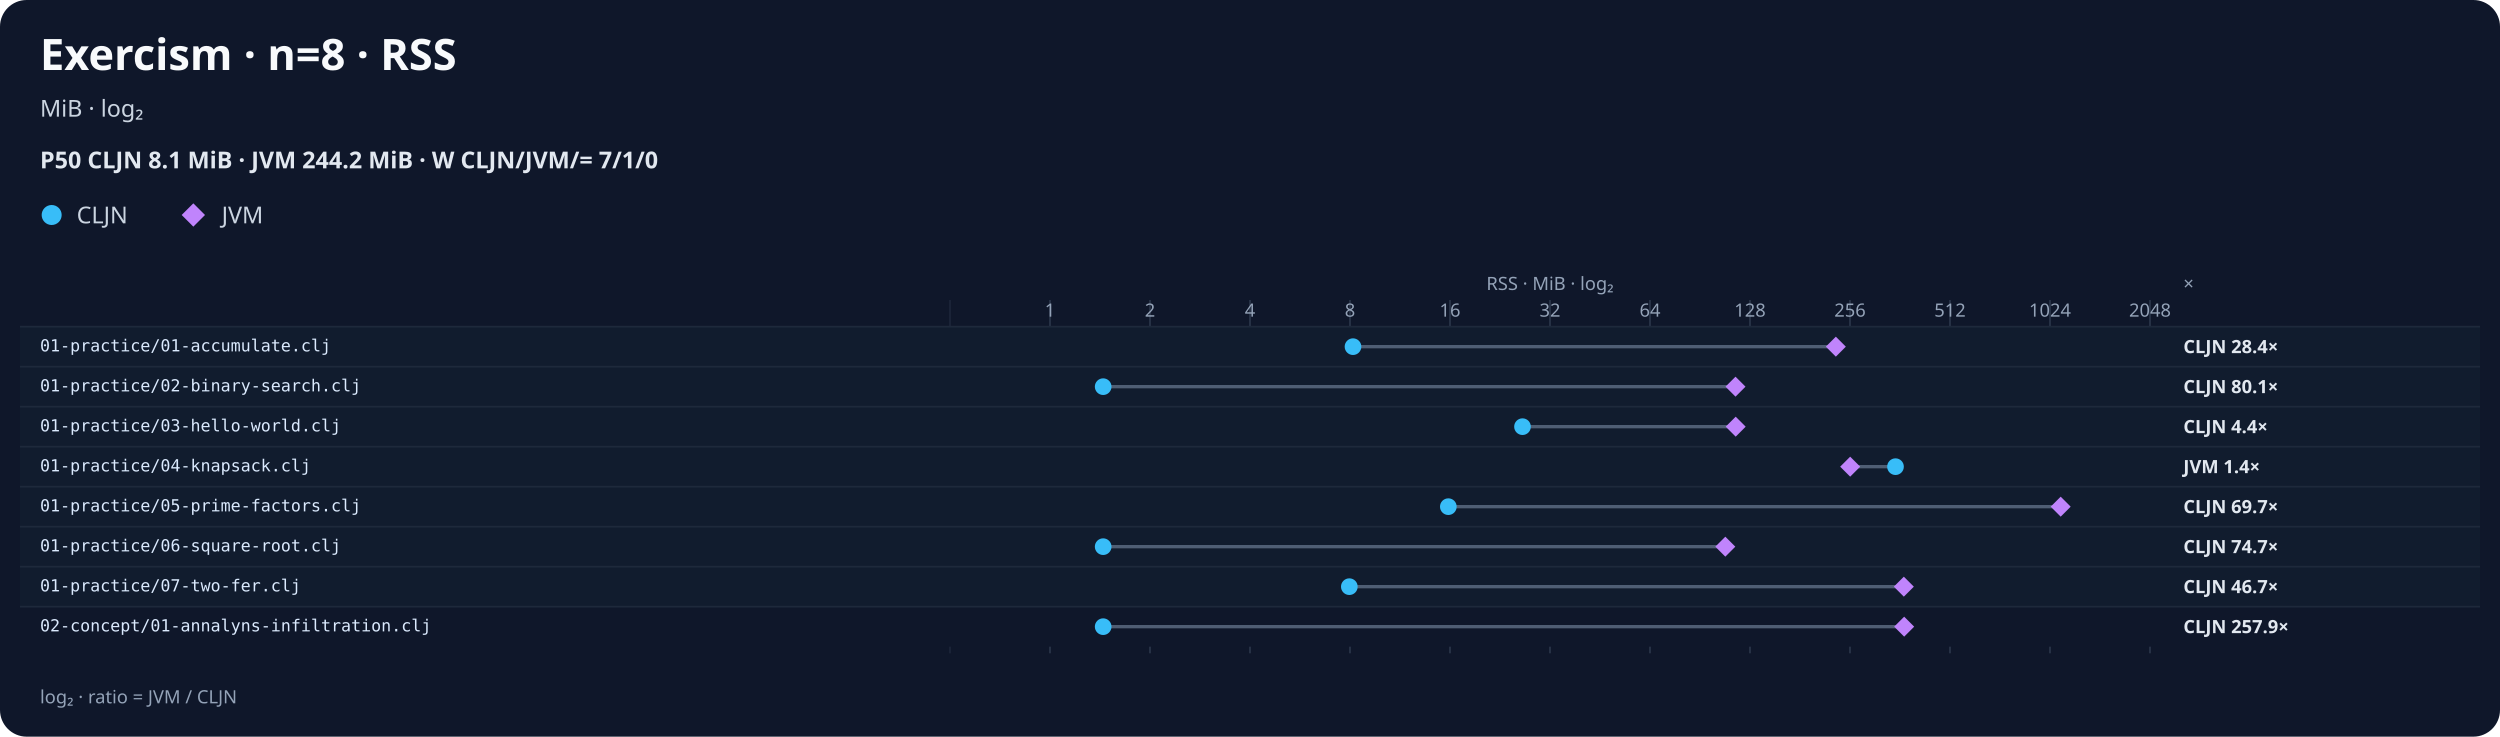
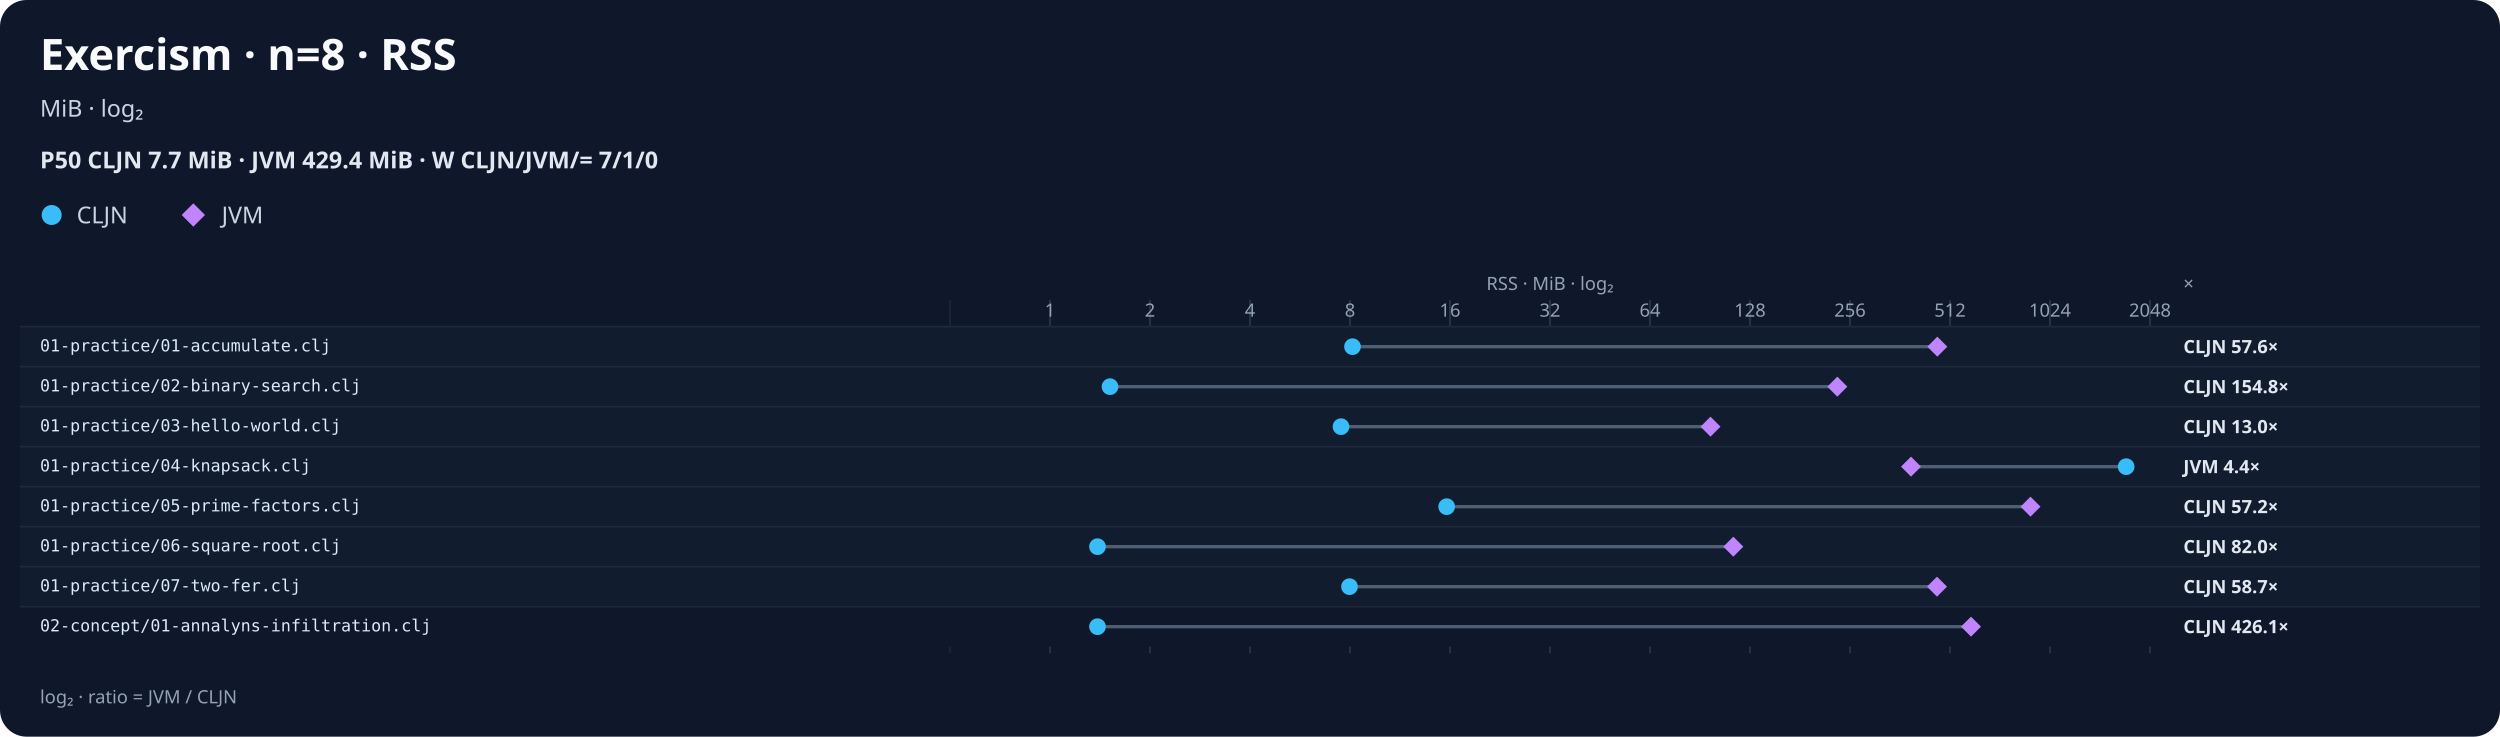
<svg xmlns="http://www.w3.org/2000/svg" width="1500" height="442" viewBox="0 0 1500 442" role="img" aria-labelledby="chart-title chart-desc">
  <style>
.title { fill: #f8fafc; font: 700 26px system-ui, sans-serif; }
.subtitle { fill: #cbd5e1; font: 14px system-ui, sans-serif; }
.summary { fill: #e2e8f0; font: 600 14px system-ui, sans-serif; }
.label { fill: #dbeafe; font: 10px ui-monospace, SFMono-Regular, Consolas, monospace; }
.value { fill: #e2e8f0; font: 600 11px system-ui, sans-serif; }
.axis { fill: #94a3b8; font: 11px system-ui, sans-serif; }
.footer { fill: #94a3b8; font: 11px system-ui, sans-serif; }
</style>
  <rect width="1500" height="442" rx="16" fill="#0f172a" />
  <text x="24" y="42" class="title">Exercism · n=8 · RSS</text>
  <text x="24" y="70" class="subtitle">MiB · log₂</text>
-   <text x="24" y="101" class="summary">P50 CLJN 8.1 MiB · JVM 244.2 MiB · W CLJN/JVM/= 7/1/0</text>
+   <text x="24" y="101" class="summary">P50 CLJN 7.7 MiB · JVM 429.4 MiB · W CLJN/JVM/= 7/1/0</text>
  <circle cx="31" cy="129" r="6" fill="#38bdf8" />
  <text x="46" y="134" class="subtitle">CLJN</text>
  <path d="M 116 122 L 123 129 L 116 136 L 109 129 Z" fill="#c084fc" />
  <text x="133" y="134" class="subtitle">JVM</text>
  <text x="930" y="174" class="axis" text-anchor="middle">RSS · MiB · log₂</text>
  <text x="1310" y="174" class="axis">×</text>
  <line x1="570.0" y1="180" x2="570.0" y2="392" stroke="#334155" opacity="0.35" />
  <line x1="630.0" y1="180" x2="630.0" y2="392" stroke="#334155" opacity="0.75" />
  <text x="630.0" y="190" class="axis" text-anchor="middle">1</text>
  <line x1="690.0" y1="180" x2="690.0" y2="392" stroke="#334155" opacity="0.75" />
  <text x="690.0" y="190" class="axis" text-anchor="middle">2</text>
  <line x1="750.0" y1="180" x2="750.0" y2="392" stroke="#334155" opacity="0.75" />
  <text x="750.0" y="190" class="axis" text-anchor="middle">4</text>
  <line x1="810.0" y1="180" x2="810.0" y2="392" stroke="#334155" opacity="0.75" />
  <text x="810.0" y="190" class="axis" text-anchor="middle">8</text>
  <line x1="870.0" y1="180" x2="870.0" y2="392" stroke="#334155" opacity="0.75" />
  <text x="870.0" y="190" class="axis" text-anchor="middle">16</text>
  <line x1="930.0" y1="180" x2="930.0" y2="392" stroke="#334155" opacity="0.75" />
  <text x="930.0" y="190" class="axis" text-anchor="middle">32</text>
  <line x1="990.0" y1="180" x2="990.0" y2="392" stroke="#334155" opacity="0.75" />
  <text x="990.0" y="190" class="axis" text-anchor="middle">64</text>
  <line x1="1050.0" y1="180" x2="1050.0" y2="392" stroke="#334155" opacity="0.75" />
  <text x="1050.0" y="190" class="axis" text-anchor="middle">128</text>
  <line x1="1110.0" y1="180" x2="1110.0" y2="392" stroke="#334155" opacity="0.75" />
  <text x="1110.0" y="190" class="axis" text-anchor="middle">256</text>
  <line x1="1170.0" y1="180" x2="1170.0" y2="392" stroke="#334155" opacity="0.75" />
  <text x="1170.0" y="190" class="axis" text-anchor="middle">512</text>
  <line x1="1230.0" y1="180" x2="1230.0" y2="392" stroke="#334155" opacity="0.75" />
  <text x="1230.0" y="190" class="axis" text-anchor="middle">1024</text>
  <line x1="1290.0" y1="180" x2="1290.0" y2="392" stroke="#334155" opacity="0.75" />
  <text x="1290.0" y="190" class="axis" text-anchor="middle">2048</text>
  <rect x="12" y="196" width="1476" height="24" fill="#111c2e" />
  <line x1="12" y1="196" x2="1488" y2="196" stroke="#1e293b" />
  <text x="24" y="208.0" class="label" dominant-baseline="middle">01-practice/01-accumulate.clj</text>
-   <line x1="811.8" y1="208.0" x2="1101.5" y2="208.0" stroke="#64748b" stroke-width="2" opacity="0.75" />
-   <circle cx="811.8" cy="208.0" r="5" fill="#38bdf8" />
-   <path d="M 1101.5 202.0 L 1107.5 208.0 L 1101.5 214.0 L 1095.5 208.0 Z" fill="#c084fc" />
-   <text x="1310" y="208.0" class="value" dominant-baseline="middle">CLJN 28.4×</text>
+   <line x1="811.5" y1="208.0" x2="1162.4" y2="208.0" stroke="#64748b" stroke-width="2" opacity="0.75" />
+   <circle cx="811.5" cy="208.0" r="5" fill="#38bdf8" />
+   <path d="M 1162.4 202.0 L 1168.4 208.0 L 1162.4 214.0 L 1156.4 208.0 Z" fill="#c084fc" />
+   <text x="1310" y="208.0" class="value" dominant-baseline="middle">CLJN 57.6×</text>
  <rect x="12" y="220" width="1476" height="24" fill="#111c2e" />
  <line x1="12" y1="220" x2="1488" y2="220" stroke="#1e293b" />
  <text x="24" y="232.0" class="label" dominant-baseline="middle">01-practice/02-binary-search.clj</text>
-   <line x1="661.9" y1="232.0" x2="1041.3" y2="232.0" stroke="#64748b" stroke-width="2" opacity="0.75" />
-   <circle cx="661.9" cy="232.0" r="5" fill="#38bdf8" />
-   <path d="M 1041.3 226.0 L 1047.3 232.0 L 1041.3 238.0 L 1035.3 232.0 Z" fill="#c084fc" />
-   <text x="1310" y="232.0" class="value" dominant-baseline="middle">CLJN 80.1×</text>
+   <line x1="666.0" y1="232.0" x2="1102.4" y2="232.0" stroke="#64748b" stroke-width="2" opacity="0.75" />
+   <circle cx="666.0" cy="232.0" r="5" fill="#38bdf8" />
+   <path d="M 1102.4 226.0 L 1108.4 232.0 L 1102.4 238.0 L 1096.4 232.0 Z" fill="#c084fc" />
+   <text x="1310" y="232.0" class="value" dominant-baseline="middle">CLJN 154.8×</text>
  <rect x="12" y="244" width="1476" height="24" fill="#111c2e" />
  <line x1="12" y1="244" x2="1488" y2="244" stroke="#1e293b" />
  <text x="24" y="256.0" class="label" dominant-baseline="middle">01-practice/03-hello-world.clj</text>
-   <line x1="913.5" y1="256.0" x2="1041.4" y2="256.0" stroke="#64748b" stroke-width="2" opacity="0.75" />
-   <circle cx="913.5" cy="256.0" r="5" fill="#38bdf8" />
-   <path d="M 1041.4 250.0 L 1047.4 256.0 L 1041.4 262.0 L 1035.4 256.0 Z" fill="#c084fc" />
-   <text x="1310" y="256.0" class="value" dominant-baseline="middle">CLJN 4.4×</text>
+   <line x1="804.6" y1="256.0" x2="1026.3" y2="256.0" stroke="#64748b" stroke-width="2" opacity="0.75" />
+   <circle cx="804.6" cy="256.0" r="5" fill="#38bdf8" />
+   <path d="M 1026.3 250.0 L 1032.3 256.0 L 1026.3 262.0 L 1020.3 256.0 Z" fill="#c084fc" />
+   <text x="1310" y="256.0" class="value" dominant-baseline="middle">CLJN 13.0×</text>
  <rect x="12" y="268" width="1476" height="24" fill="#111c2e" />
  <line x1="12" y1="268" x2="1488" y2="268" stroke="#1e293b" />
  <text x="24" y="280.0" class="label" dominant-baseline="middle">01-practice/04-knapsack.clj</text>
-   <line x1="1137.3" y1="280.0" x2="1110.1" y2="280.0" stroke="#64748b" stroke-width="2" opacity="0.75" />
-   <circle cx="1137.3" cy="280.0" r="5" fill="#38bdf8" />
-   <path d="M 1110.1 274.0 L 1116.1 280.0 L 1110.1 286.0 L 1104.1 280.0 Z" fill="#c084fc" />
-   <text x="1310" y="280.0" class="value" dominant-baseline="middle">JVM 1.4×</text>
+   <line x1="1275.7" y1="280.0" x2="1146.6" y2="280.0" stroke="#64748b" stroke-width="2" opacity="0.75" />
+   <circle cx="1275.7" cy="280.0" r="5" fill="#38bdf8" />
+   <path d="M 1146.6 274.0 L 1152.6 280.0 L 1146.6 286.0 L 1140.6 280.0 Z" fill="#c084fc" />
+   <text x="1310" y="280.0" class="value" dominant-baseline="middle">JVM 4.4×</text>
  <rect x="12" y="292" width="1476" height="24" fill="#111c2e" />
  <line x1="12" y1="292" x2="1488" y2="292" stroke="#1e293b" />
  <text x="24" y="304.0" class="label" dominant-baseline="middle">01-practice/05-prime-factors.clj</text>
-   <line x1="869.0" y1="304.0" x2="1236.4" y2="304.0" stroke="#64748b" stroke-width="2" opacity="0.75" />
-   <circle cx="869.0" cy="304.0" r="5" fill="#38bdf8" />
-   <path d="M 1236.4 298.0 L 1242.4 304.0 L 1236.4 310.0 L 1230.4 304.0 Z" fill="#c084fc" />
-   <text x="1310" y="304.0" class="value" dominant-baseline="middle">CLJN 69.7×</text>
+   <line x1="868.0" y1="304.0" x2="1218.3" y2="304.0" stroke="#64748b" stroke-width="2" opacity="0.75" />
+   <circle cx="868.0" cy="304.0" r="5" fill="#38bdf8" />
+   <path d="M 1218.3 298.0 L 1224.3 304.0 L 1218.3 310.0 L 1212.3 304.0 Z" fill="#c084fc" />
+   <text x="1310" y="304.0" class="value" dominant-baseline="middle">CLJN 57.2×</text>
  <rect x="12" y="316" width="1476" height="24" fill="#111c2e" />
  <line x1="12" y1="316" x2="1488" y2="316" stroke="#1e293b" />
  <text x="24" y="328.0" class="label" dominant-baseline="middle">01-practice/06-square-root.clj</text>
-   <line x1="661.9" y1="328.0" x2="1035.2" y2="328.0" stroke="#64748b" stroke-width="2" opacity="0.75" />
-   <circle cx="661.9" cy="328.0" r="5" fill="#38bdf8" />
-   <path d="M 1035.2 322.0 L 1041.2 328.0 L 1035.2 334.0 L 1029.2 328.0 Z" fill="#c084fc" />
-   <text x="1310" y="328.0" class="value" dominant-baseline="middle">CLJN 74.7×</text>
+   <line x1="658.5" y1="328.0" x2="1040.0" y2="328.0" stroke="#64748b" stroke-width="2" opacity="0.75" />
+   <circle cx="658.5" cy="328.0" r="5" fill="#38bdf8" />
+   <path d="M 1040.0 322.0 L 1046.0 328.0 L 1040.0 334.0 L 1034.0 328.0 Z" fill="#c084fc" />
+   <text x="1310" y="328.0" class="value" dominant-baseline="middle">CLJN 82.0×</text>
  <rect x="12" y="340" width="1476" height="24" fill="#111c2e" />
  <line x1="12" y1="340" x2="1488" y2="340" stroke="#1e293b" />
  <text x="24" y="352.0" class="label" dominant-baseline="middle">01-practice/07-two-fer.clj</text>
-   <line x1="809.6" y1="352.0" x2="1142.3" y2="352.0" stroke="#64748b" stroke-width="2" opacity="0.75" />
-   <circle cx="809.6" cy="352.0" r="5" fill="#38bdf8" />
-   <path d="M 1142.3 346.0 L 1148.3 352.0 L 1142.3 358.0 L 1136.3 352.0 Z" fill="#c084fc" />
-   <text x="1310" y="352.0" class="value" dominant-baseline="middle">CLJN 46.7×</text>
+   <line x1="809.7" y1="352.0" x2="1162.2" y2="352.0" stroke="#64748b" stroke-width="2" opacity="0.75" />
+   <circle cx="809.7" cy="352.0" r="5" fill="#38bdf8" />
+   <path d="M 1162.2 346.0 L 1168.2 352.0 L 1162.2 358.0 L 1156.2 352.0 Z" fill="#c084fc" />
+   <text x="1310" y="352.0" class="value" dominant-baseline="middle">CLJN 58.7×</text>
  <rect x="12" y="364" width="1476" height="24" fill="#0f172a" />
  <line x1="12" y1="364" x2="1488" y2="364" stroke="#1e293b" />
  <text x="24" y="376.0" class="label" dominant-baseline="middle">02-concept/01-annalyns-infiltration.clj</text>
-   <line x1="661.9" y1="376.0" x2="1142.5" y2="376.0" stroke="#64748b" stroke-width="2" opacity="0.75" />
-   <circle cx="661.9" cy="376.0" r="5" fill="#38bdf8" />
-   <path d="M 1142.5 370.0 L 1148.5 376.0 L 1142.5 382.0 L 1136.5 376.0 Z" fill="#c084fc" />
-   <text x="1310" y="376.0" class="value" dominant-baseline="middle">CLJN 257.9×</text>
+   <line x1="658.5" y1="376.0" x2="1182.6" y2="376.0" stroke="#64748b" stroke-width="2" opacity="0.75" />
+   <circle cx="658.5" cy="376.0" r="5" fill="#38bdf8" />
+   <path d="M 1182.6 370.0 L 1188.6 376.0 L 1182.6 382.0 L 1176.6 376.0 Z" fill="#c084fc" />
+   <text x="1310" y="376.0" class="value" dominant-baseline="middle">CLJN 426.1×</text>
  <text x="24" y="422" class="footer">log₂ · ratio = JVM / CLJN</text>
</svg>
